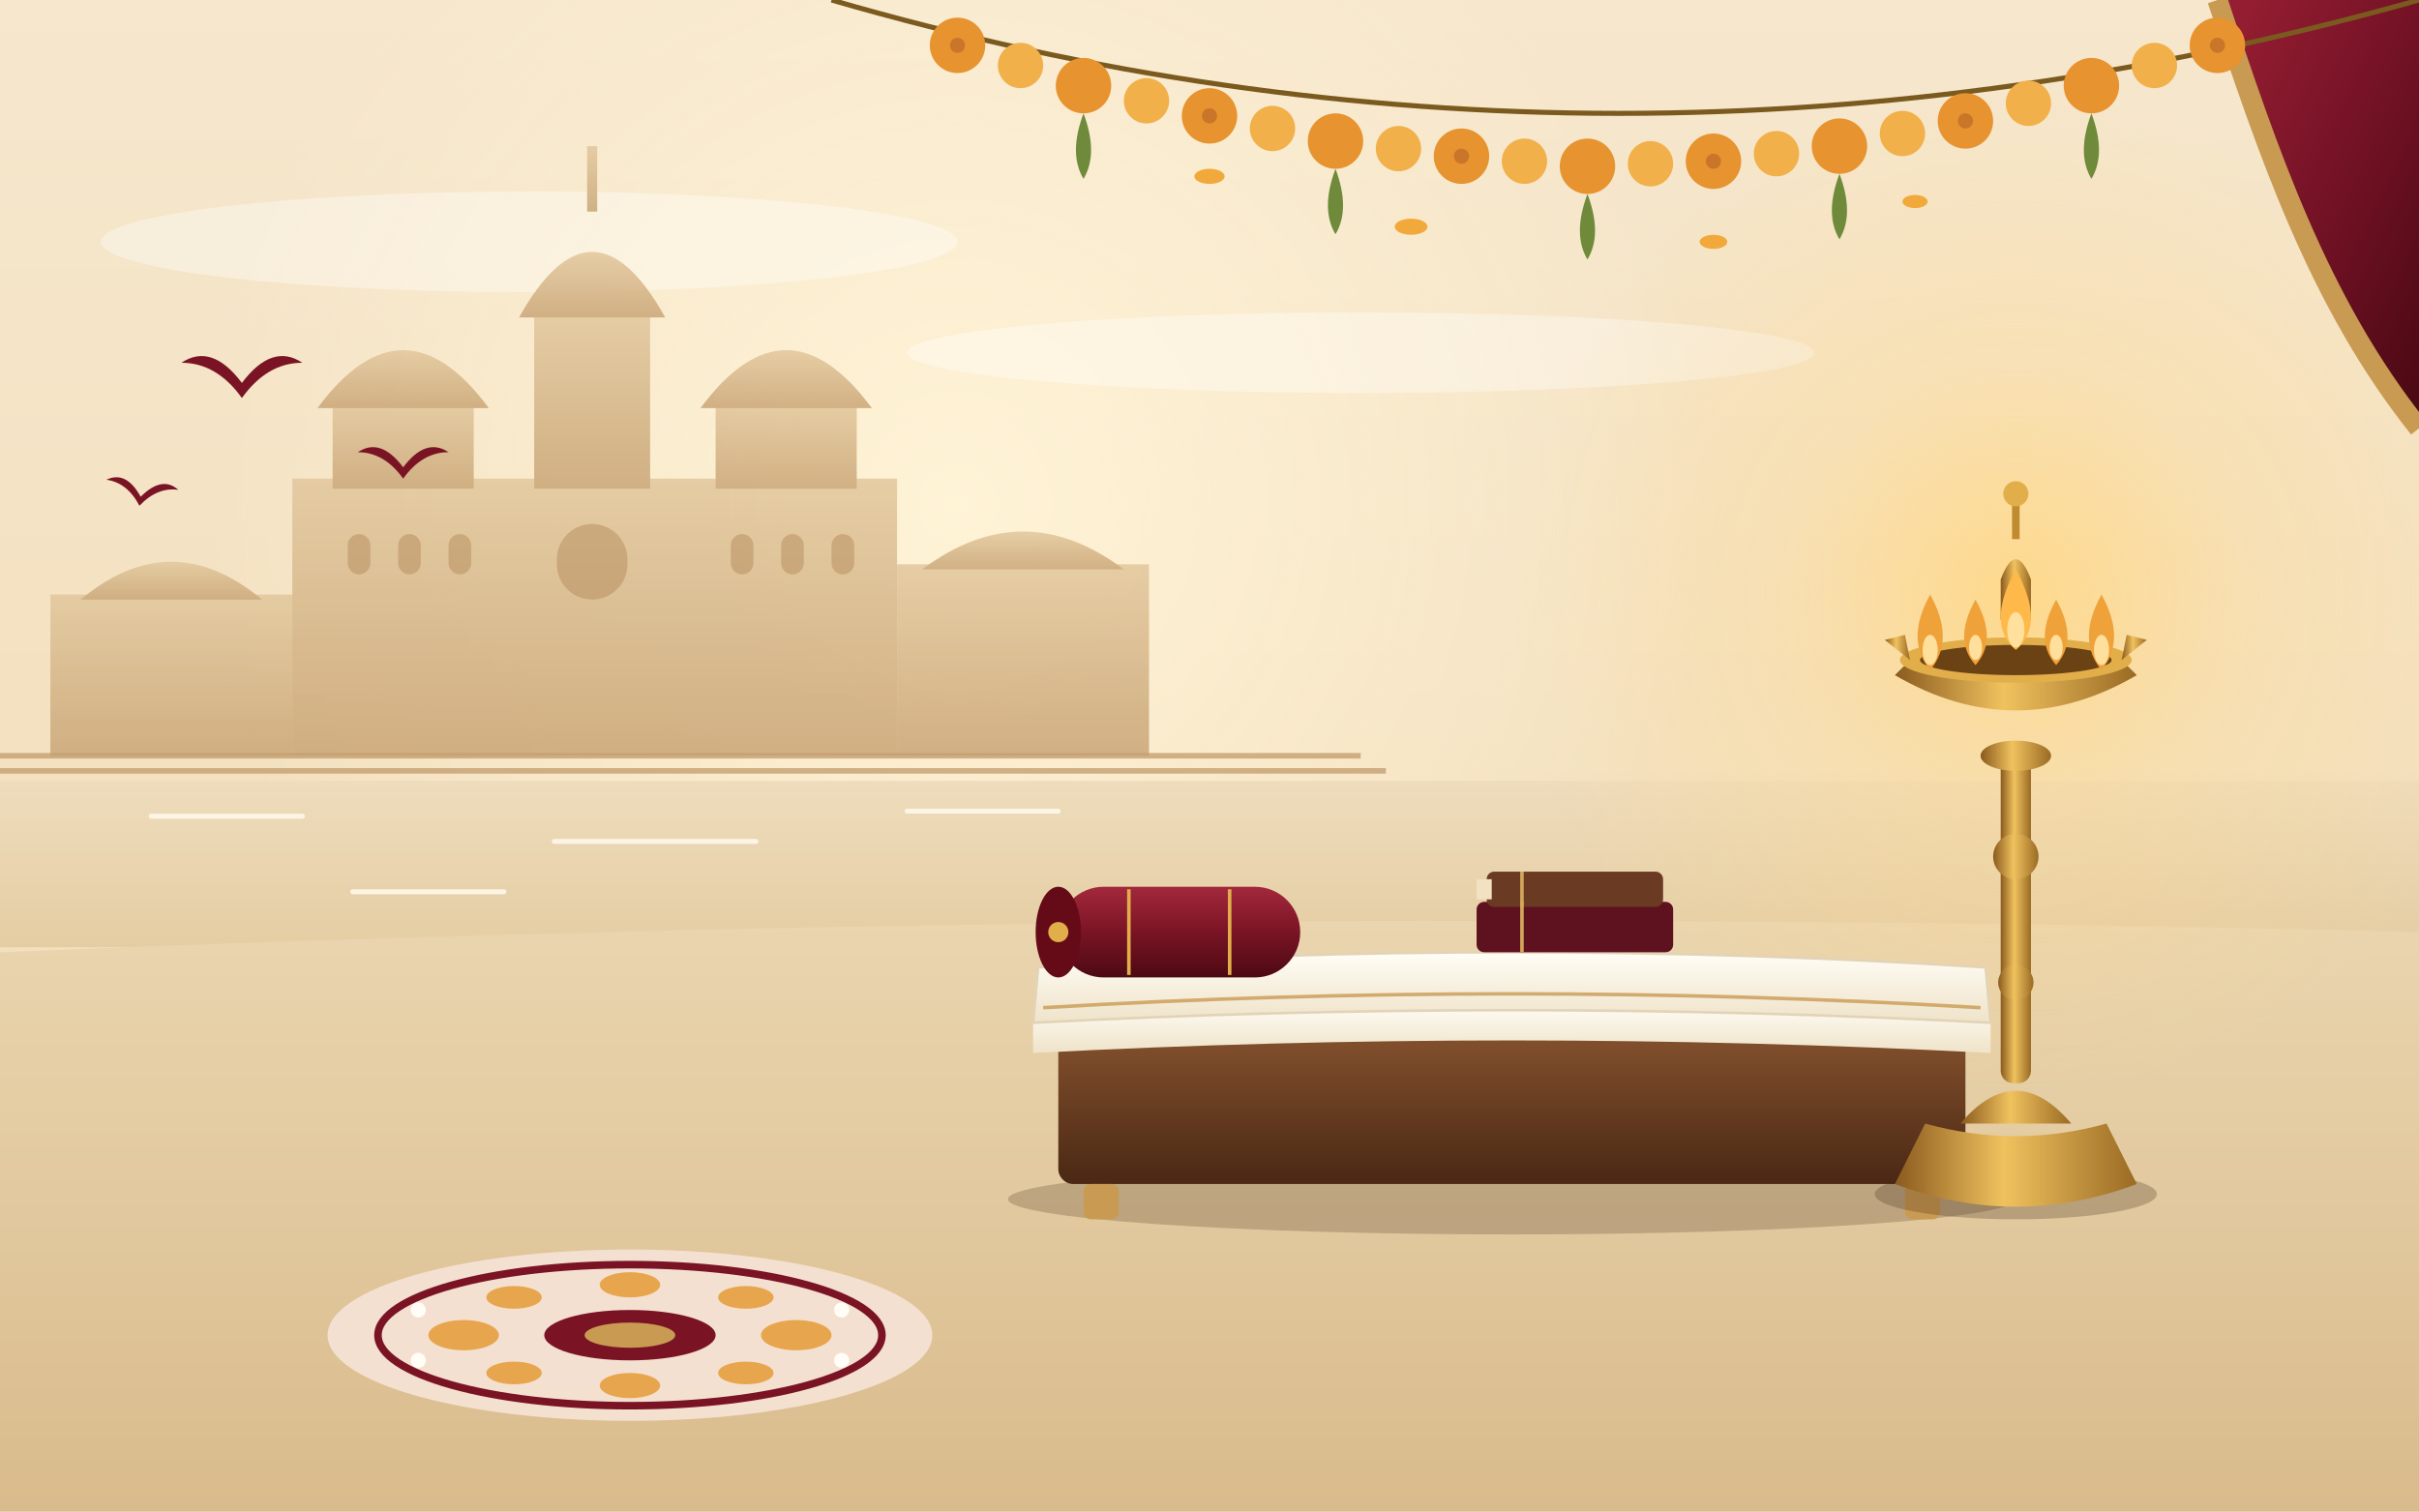
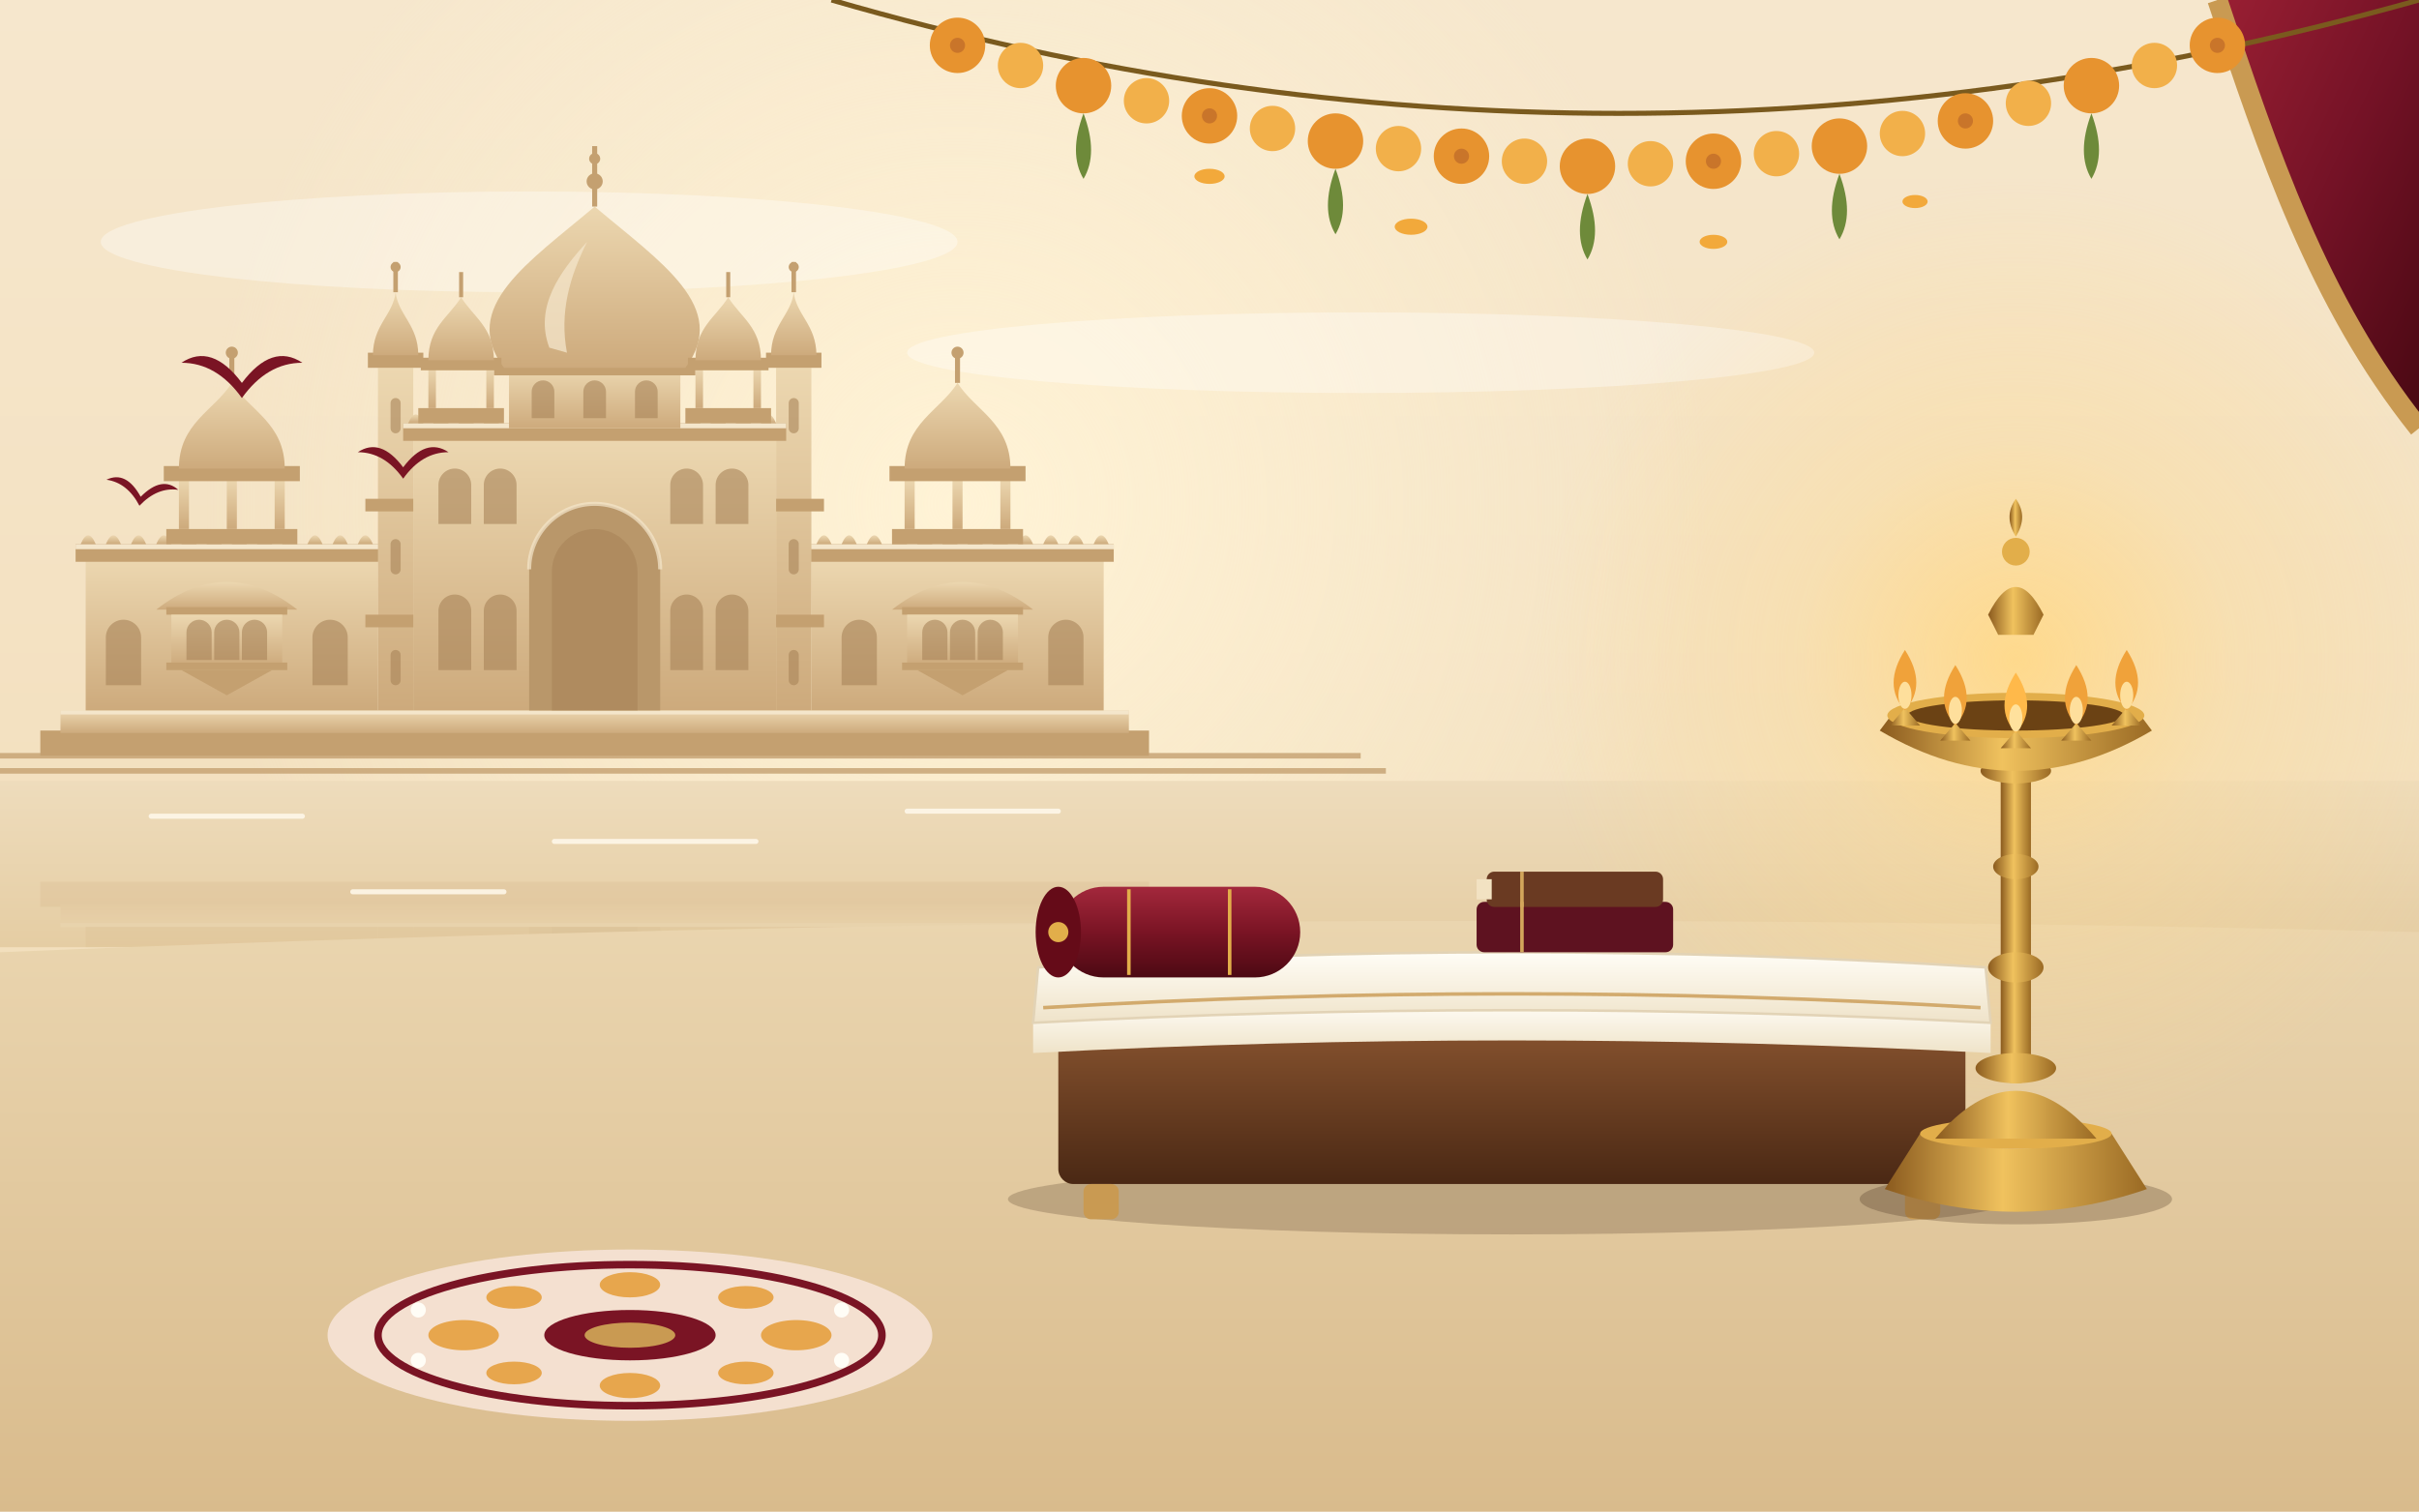
<svg xmlns="http://www.w3.org/2000/svg" viewBox="0 0 960 600">
  <defs>
+     <linearGradient id="evPalA" x1="0" y1="0" x2="0" y2="1">
+       <stop offset="0" stop-color="#ECD7B0" />
+       <stop offset="1" stop-color="#CDAA7C" />
+     </linearGradient>
    <linearGradient id="evSky" x1="0" y1="0" x2="0" y2="1">
      <stop offset="0" stop-color="#F6E7CD" />
      <stop offset=".55" stop-color="#F3E0BF" />
      <stop offset="1" stop-color="#EFD8B2" />
    </linearGradient>
    <radialGradient id="evGlowSky" cx=".5" cy=".5" r=".5">
      <stop offset="0" stop-color="#FFF3D6" />
      <stop offset="1" stop-color="#FFF3D6" stop-opacity="0" />
    </radialGradient>
    <radialGradient id="evLamp" cx=".5" cy=".5" r=".5">
      <stop offset="0" stop-color="#FFD98A" stop-opacity=".95" />
      <stop offset=".45" stop-color="#FFD98A" stop-opacity=".3" />
      <stop offset="1" stop-color="#FFD98A" stop-opacity="0" />
    </radialGradient>
    <linearGradient id="evPal" x1="0" y1="0" x2="0" y2="1">
      <stop offset="0" stop-color="#E2C79C" />
      <stop offset="1" stop-color="#C9A576" />
    </linearGradient>
    <linearGradient id="evRiver" x1="0" y1="0" x2="0" y2="1">
      <stop offset="0" stop-color="#EEDCBC" />
      <stop offset="1" stop-color="#E5CDA3" />
    </linearGradient>
    <linearGradient id="evFloor" x1="0" y1="0" x2="0" y2="1">
      <stop offset="0" stop-color="#EAD5AF" />
      <stop offset="1" stop-color="#D9BB8C" />
    </linearGradient>
    <linearGradient id="evWood" x1="0" y1="0" x2="0" y2="1">
      <stop offset="0" stop-color="#8A5530" />
      <stop offset="1" stop-color="#4A2814" />
    </linearGradient>
    <linearGradient id="evCloth" x1="0" y1="0" x2="0" y2="1">
      <stop offset="0" stop-color="#FFFDF6" />
      <stop offset="1" stop-color="#EFE3C9" />
    </linearGradient>
    <linearGradient id="evBolster" x1="0" y1="0" x2="0" y2="1">
      <stop offset="0" stop-color="#A3283C" />
      <stop offset=".5" stop-color="#7A1424" />
      <stop offset="1" stop-color="#4C0913" />
    </linearGradient>
    <linearGradient id="evBrass" x1="0" y1="0" x2="1" y2="0">
      <stop offset="0" stop-color="#8A5A1E" />
      <stop offset=".45" stop-color="#F0C25E" />
      <stop offset="1" stop-color="#9A6A24" />
    </linearGradient>
    <linearGradient id="evVelvet" x1="0" y1="0" x2="1" y2="1">
      <stop offset="0" stop-color="#9A1F33" />
      <stop offset=".5" stop-color="#741226" />
      <stop offset="1" stop-color="#480812" />
    </linearGradient>
  </defs>
  <rect width="960" height="600" fill="url(#evSky)" />
  <circle class="uj-sunglow" cx="380" cy="200" r="300" fill="url(#evGlowSky)" />
  <g fill="#FFFFFF" opacity=".35">
    <ellipse cx="210" cy="96" rx="170" ry="20" />
    <ellipse cx="540" cy="140" rx="180" ry="16" />
  </g>
-   <g fill="url(#evPal)" opacity=".85">
-     <rect x="20" y="236" width="96" height="64" />
-     <path d="M32 238 Q68 208 104 238Z" />
-     <rect x="116" y="190" width="240" height="110" />
-     <rect x="132" y="160" width="56" height="34" />
-     <path d="M126 162 Q160 116 194 162Z" />
-     <rect x="284" y="160" width="56" height="34" />
-     <path d="M278 162 Q312 116 346 162Z" />
-     <rect x="212" y="124" width="46" height="70" />
-     <path d="M206 126 Q235 74 264 126Z" />
-     <rect x="233" y="58" width="4" height="26" />
-     <rect x="356" y="224" width="100" height="76" />
-     <path d="M366 226 Q406 196 446 226Z" />
-   </g>
-   <g fill="#B48C5C" opacity=".5">
-     <rect x="138" y="212" width="9" height="16" rx="4.5" />
-     <rect x="158" y="212" width="9" height="16" rx="4.5" />
-     <rect x="178" y="212" width="9" height="16" rx="4.5" />
-     <rect x="221" y="208" width="28" height="30" rx="14" />
-     <rect x="290" y="212" width="9" height="16" rx="4.5" />
-     <rect x="310" y="212" width="9" height="16" rx="4.5" />
-     <rect x="330" y="212" width="9" height="16" rx="4.5" />
+   <g transform="translate(16 50) scale(1)">
+     <g class="uj-palace">
+       <rect x="0" y="240" width="440" height="10" fill="#C4A070" />
+       <rect x="8" y="232" width="424" height="9" fill="url(#evPalA)" />
+       <rect x="8" y="232" width="424" height="1.6" fill="#F4E6CB" />
+       <g>
+         <rect x="18" y="172" width="116" height="60" fill="url(#evPalA)" />
+         <rect x="14" y="166" width="124" height="7" fill="#C4A070" />
+         <rect x="14" y="166" width="124" height="2" fill="#F4E6CB" />
+         <path d="M16 166 q3 -7 6 0Z" fill="url(#evPalA)" />
+         <path d="M26 166 q3 -7 6 0Z" fill="url(#evPalA)" />
+         <path d="M36 166 q3 -7 6 0Z" fill="url(#evPalA)" />
+         <path d="M46 166 q3 -7 6 0Z" fill="url(#evPalA)" />
+         <path d="M56 166 q3 -7 6 0Z" fill="url(#evPalA)" />
+         <path d="M66 166 q3 -7 6 0Z" fill="url(#evPalA)" />
+         <path d="M76 166 q3 -7 6 0Z" fill="url(#evPalA)" />
+         <path d="M86 166 q3 -7 6 0Z" fill="url(#evPalA)" />
+         <path d="M96 166 q3 -7 6 0Z" fill="url(#evPalA)" />
+         <path d="M106 166 q3 -7 6 0Z" fill="url(#evPalA)" />
+         <path d="M116 166 q3 -7 6 0Z" fill="url(#evPalA)" />
+         <path d="M126 166 q3 -7 6 0Z" fill="url(#evPalA)" />
+         <path d="M46 192 Q74 170 102 192Z" fill="url(#evPalA)" />
+         <rect x="50" y="191" width="48" height="3" fill="#C4A070" />
+         <rect x="52" y="194" width="44" height="20" fill="url(#evPalA)" />
+         <path d="M58 212 V201.0 A5.0 5.0 0 0 1 68 201.0 V212Z" fill="#A88458" opacity=".6" />
+         <path d="M69 212 V201.0 A5.0 5.0 0 0 1 79 201.0 V212Z" fill="#A88458" opacity=".6" />
+         <path d="M80 212 V201.0 A5.0 5.0 0 0 1 90 201.0 V212Z" fill="#A88458" opacity=".6" />
+         <rect x="50" y="213" width="48" height="3" fill="#C4A070" />
+         <path d="M56 216 L74 226 L92 216Z" fill="#C4A070" />
+         <path d="M26 222 V203.0 A7.0 7.0 0 0 1 40 203.0 V222Z" fill="#A88458" opacity=".6" />
+         <path d="M108 222 V203.0 A7.0 7.0 0 0 1 122 203.0 V222Z" fill="#A88458" opacity=".6" />
+         <rect x="50" y="160" width="52" height="6" fill="#C4A070" />
+         <rect x="55" y="140" width="4" height="20" fill="url(#evPalA)" />
+         <rect x="74" y="140" width="4" height="20" fill="url(#evPalA)" />
+         <rect x="93" y="140" width="4" height="20" fill="url(#evPalA)" />
+         <rect x="49" y="135" width="54" height="6" fill="#C4A070" />
+         <path d="M55 136 C55 118 69 113 76 102 C83 113 97 118 97 136Z" fill="url(#evPalA)" />
+         <path d="M76 102 V88" stroke="#C4A070" stroke-width="2" />
+         <circle cx="76" cy="90" r="2.4" fill="#C4A070" />
+         <rect x="134" y="96" width="14" height="136" fill="url(#evPalA)" />
+         <rect x="129" y="148" width="24" height="5" fill="#C4A070" />
+         <rect x="129" y="194" width="24" height="5" fill="#C4A070" />
+         <rect x="130" y="90" width="22" height="6" fill="#C4A070" />
+         <path d="M132 91 C132 79 140 75 141 66 C142 75 150 79 150 91Z" fill="url(#evPalA)" />
+         <path d="M141 66 V54" stroke="#C4A070" stroke-width="1.8" />
+         <circle cx="141" cy="56" r="2" fill="#C4A070" />
+         <rect x="139" y="108" width="4" height="14" rx="2" fill="#A88458" opacity=".6" />
+         <rect x="139" y="164" width="4" height="14" rx="2" fill="#A88458" opacity=".6" />
+         <rect x="139" y="208" width="4" height="14" rx="2" fill="#A88458" opacity=".6" />
+       </g>
+       <g transform="translate(440 0) scale(-1 1)">
+         <rect x="18" y="172" width="116" height="60" fill="url(#evPalA)" />
+         <rect x="14" y="166" width="124" height="7" fill="#C4A070" />
+         <rect x="14" y="166" width="124" height="2" fill="#F4E6CB" />
+         <path d="M16 166 q3 -7 6 0Z" fill="url(#evPalA)" />
+         <path d="M26 166 q3 -7 6 0Z" fill="url(#evPalA)" />
+         <path d="M36 166 q3 -7 6 0Z" fill="url(#evPalA)" />
+         <path d="M46 166 q3 -7 6 0Z" fill="url(#evPalA)" />
+         <path d="M56 166 q3 -7 6 0Z" fill="url(#evPalA)" />
+         <path d="M66 166 q3 -7 6 0Z" fill="url(#evPalA)" />
+         <path d="M76 166 q3 -7 6 0Z" fill="url(#evPalA)" />
+         <path d="M86 166 q3 -7 6 0Z" fill="url(#evPalA)" />
+         <path d="M96 166 q3 -7 6 0Z" fill="url(#evPalA)" />
+         <path d="M106 166 q3 -7 6 0Z" fill="url(#evPalA)" />
+         <path d="M116 166 q3 -7 6 0Z" fill="url(#evPalA)" />
+         <path d="M126 166 q3 -7 6 0Z" fill="url(#evPalA)" />
+         <path d="M46 192 Q74 170 102 192Z" fill="url(#evPalA)" />
+         <rect x="50" y="191" width="48" height="3" fill="#C4A070" />
+         <rect x="52" y="194" width="44" height="20" fill="url(#evPalA)" />
+         <path d="M58 212 V201.0 A5.0 5.0 0 0 1 68 201.0 V212Z" fill="#A88458" opacity=".6" />
+         <path d="M69 212 V201.0 A5.0 5.0 0 0 1 79 201.0 V212Z" fill="#A88458" opacity=".6" />
+         <path d="M80 212 V201.0 A5.0 5.0 0 0 1 90 201.0 V212Z" fill="#A88458" opacity=".6" />
+         <rect x="50" y="213" width="48" height="3" fill="#C4A070" />
+         <path d="M56 216 L74 226 L92 216Z" fill="#C4A070" />
+         <path d="M26 222 V203.0 A7.0 7.0 0 0 1 40 203.0 V222Z" fill="#A88458" opacity=".6" />
+         <path d="M108 222 V203.0 A7.0 7.0 0 0 1 122 203.0 V222Z" fill="#A88458" opacity=".6" />
+         <rect x="50" y="160" width="52" height="6" fill="#C4A070" />
+         <rect x="55" y="140" width="4" height="20" fill="url(#evPalA)" />
+         <rect x="74" y="140" width="4" height="20" fill="url(#evPalA)" />
+         <rect x="93" y="140" width="4" height="20" fill="url(#evPalA)" />
+         <rect x="49" y="135" width="54" height="6" fill="#C4A070" />
+         <path d="M55 136 C55 118 69 113 76 102 C83 113 97 118 97 136Z" fill="url(#evPalA)" />
+         <path d="M76 102 V88" stroke="#C4A070" stroke-width="2" />
+         <circle cx="76" cy="90" r="2.4" fill="#C4A070" />
+         <rect x="134" y="96" width="14" height="136" fill="url(#evPalA)" />
+         <rect x="129" y="148" width="24" height="5" fill="#C4A070" />
+         <rect x="129" y="194" width="24" height="5" fill="#C4A070" />
+         <rect x="130" y="90" width="22" height="6" fill="#C4A070" />
+         <path d="M132 91 C132 79 140 75 141 66 C142 75 150 79 150 91Z" fill="url(#evPalA)" />
+         <path d="M141 66 V54" stroke="#C4A070" stroke-width="1.8" />
+         <circle cx="141" cy="56" r="2" fill="#C4A070" />
+         <rect x="139" y="108" width="4" height="14" rx="2" fill="#A88458" opacity=".6" />
+         <rect x="139" y="164" width="4" height="14" rx="2" fill="#A88458" opacity=".6" />
+         <rect x="139" y="208" width="4" height="14" rx="2" fill="#A88458" opacity=".6" />
+       </g>
+       <rect x="148" y="124" width="144" height="108" fill="url(#evPalA)" />
+       <rect x="144" y="118" width="152" height="7" fill="#C4A070" />
+       <rect x="144" y="118" width="152" height="2" fill="#F4E6CB" />
+       <path d="M146 118 q3 -7 6 0Z" fill="url(#evPalA)" />
+       <path d="M156 118 q3 -7 6 0Z" fill="url(#evPalA)" />
+       <path d="M166 118 q3 -7 6 0Z" fill="url(#evPalA)" />
+       <path d="M176 118 q3 -7 6 0Z" fill="url(#evPalA)" />
+       <path d="M186 118 q3 -7 6 0Z" fill="url(#evPalA)" />
+       <path d="M196 118 q3 -7 6 0Z" fill="url(#evPalA)" />
+       <path d="M206 118 q3 -7 6 0Z" fill="url(#evPalA)" />
+       <path d="M216 118 q3 -7 6 0Z" fill="url(#evPalA)" />
+       <path d="M226 118 q3 -7 6 0Z" fill="url(#evPalA)" />
+       <path d="M236 118 q3 -7 6 0Z" fill="url(#evPalA)" />
+       <path d="M246 118 q3 -7 6 0Z" fill="url(#evPalA)" />
+       <path d="M256 118 q3 -7 6 0Z" fill="url(#evPalA)" />
+       <path d="M266 118 q3 -7 6 0Z" fill="url(#evPalA)" />
+       <path d="M276 118 q3 -7 6 0Z" fill="url(#evPalA)" />
+       <path d="M286 118 q3 -7 6 0Z" fill="url(#evPalA)" />
+       <path d="M194 232 V176.0 A26.0 26.0 0 0 1 246 176.0 V232Z" fill="#B9976A" />
+       <path d="M203 232 V177.0 A17.0 17.0 0 0 1 237 177.0 V232Z" fill="#A88458" opacity=".6" />
+       <path d="M194 176 A26 26 0 0 1 246 176" fill="none" stroke="#F4E6CB" stroke-width="1.6" opacity=".7" />
+       <path d="M158 158 V142.5 A6.5 6.5 0 0 1 171 142.5 V158Z" fill="#A88458" opacity=".6" />
+       <path d="M158 216 V192.5 A6.5 6.5 0 0 1 171 192.5 V216Z" fill="#A88458" opacity=".6" />
+       <path d="M176 158 V142.5 A6.5 6.5 0 0 1 189 142.5 V158Z" fill="#A88458" opacity=".6" />
+       <path d="M176 216 V192.5 A6.5 6.5 0 0 1 189 192.5 V216Z" fill="#A88458" opacity=".6" />
+       <path d="M250 158 V142.5 A6.5 6.5 0 0 1 263 142.5 V158Z" fill="#A88458" opacity=".6" />
+       <path d="M250 216 V192.5 A6.5 6.5 0 0 1 263 192.5 V216Z" fill="#A88458" opacity=".6" />
+       <path d="M268 158 V142.5 A6.5 6.5 0 0 1 281 142.5 V158Z" fill="#A88458" opacity=".6" />
+       <path d="M268 216 V192.5 A6.5 6.5 0 0 1 281 192.5 V216Z" fill="#A88458" opacity=".6" />
+       <rect x="186" y="96" width="68" height="24" fill="url(#evPalA)" />
+       <path d="M195 116 V105.5 A4.5 4.5 0 0 1 204 105.5 V116Z" fill="#A88458" opacity=".6" />
+       <path d="M215.5 116 V105.5 A4.5 4.5 0 0 1 224.5 105.5 V116Z" fill="#A88458" opacity=".6" />
+       <path d="M236 116 V105.5 A4.5 4.5 0 0 1 245 105.5 V116Z" fill="#A88458" opacity=".6" />
+       <rect x="180" y="94" width="80" height="5" fill="#C4A070" />
+       <path d="M184 96 C166 72 194 54 220 32 C246 54 274 72 256 96Z" fill="url(#evPalA)" />
+       <path d="M202 88 C196 72 206 58 217 46 C210 60 206 74 209 90Z" fill="#F4E6CB" opacity=".75" />
+       <path d="M220 32 V8" stroke="#C4A070" stroke-width="2" />
+       <circle cx="220" cy="22" r="3.2" fill="#C4A070" />
+       <circle cx="220" cy="13" r="2.2" fill="#C4A070" />
+       <rect x="150" y="112" width="34" height="6" fill="#C4A070" />
+       <rect x="154" y="96" width="3" height="16" fill="url(#evPalA)" />
+       <rect x="177" y="96" width="3" height="16" fill="url(#evPalA)" />
+       <rect x="151" y="92" width="32" height="5" fill="#C4A070" />
+       <path d="M154 93 C154 80 162 76 167 68 C172 76 180 80 180 93Z" fill="url(#evPalA)" />
+       <path d="M167 68 V58" stroke="#C4A070" stroke-width="1.6" />
+       <rect x="256" y="112" width="34" height="6" fill="#C4A070" />
+       <rect x="260" y="96" width="3" height="16" fill="url(#evPalA)" />
+       <rect x="283" y="96" width="3" height="16" fill="url(#evPalA)" />
+       <rect x="257" y="92" width="32" height="5" fill="#C4A070" />
+       <path d="M260 93 C260 80 268 76 273 68 C278 76 286 80 286 93Z" fill="url(#evPalA)" />
+       <path d="M273 68 V58" stroke="#C4A070" stroke-width="1.6" />
+     </g>
  </g>
  <g stroke="#C4A070" stroke-width="2.2" opacity=".8">
    <line x1="0" y1="300" x2="540" y2="300" />
    <line x1="0" y1="306" x2="550" y2="306" />
  </g>
  <rect x="0" y="310" width="960" height="66" fill="url(#evRiver)" />
+   <clipPath id="evRivClip">
+     <rect x="0" y="310" width="960" height="66" />
+   </clipPath>
+   <g clip-path="url(#evRivClip)" opacity=".16">
+     <g transform="translate(16 600) scale(1 -1)">
+       <g class="uj-palace">
+         <rect x="0" y="240" width="440" height="10" fill="#C4A070" />
+         <rect x="8" y="232" width="424" height="9" fill="url(#evPalA)" />
+         <rect x="8" y="232" width="424" height="1.6" fill="#F4E6CB" />
+         <g>
+           <rect x="18" y="172" width="116" height="60" fill="url(#evPalA)" />
+           <rect x="14" y="166" width="124" height="7" fill="#C4A070" />
+           <rect x="14" y="166" width="124" height="2" fill="#F4E6CB" />
+           <path d="M16 166 q3 -7 6 0Z" fill="url(#evPalA)" />
+           <path d="M26 166 q3 -7 6 0Z" fill="url(#evPalA)" />
+           <path d="M36 166 q3 -7 6 0Z" fill="url(#evPalA)" />
+           <path d="M46 166 q3 -7 6 0Z" fill="url(#evPalA)" />
+           <path d="M56 166 q3 -7 6 0Z" fill="url(#evPalA)" />
+           <path d="M66 166 q3 -7 6 0Z" fill="url(#evPalA)" />
+           <path d="M76 166 q3 -7 6 0Z" fill="url(#evPalA)" />
+           <path d="M86 166 q3 -7 6 0Z" fill="url(#evPalA)" />
+           <path d="M96 166 q3 -7 6 0Z" fill="url(#evPalA)" />
+           <path d="M106 166 q3 -7 6 0Z" fill="url(#evPalA)" />
+           <path d="M116 166 q3 -7 6 0Z" fill="url(#evPalA)" />
+           <path d="M126 166 q3 -7 6 0Z" fill="url(#evPalA)" />
+           <path d="M46 192 Q74 170 102 192Z" fill="url(#evPalA)" />
+           <rect x="50" y="191" width="48" height="3" fill="#C4A070" />
+           <rect x="52" y="194" width="44" height="20" fill="url(#evPalA)" />
+           <path d="M58 212 V201.0 A5.0 5.0 0 0 1 68 201.0 V212Z" fill="#A88458" opacity=".6" />
+           <path d="M69 212 V201.0 A5.0 5.0 0 0 1 79 201.0 V212Z" fill="#A88458" opacity=".6" />
+           <path d="M80 212 V201.0 A5.0 5.0 0 0 1 90 201.0 V212Z" fill="#A88458" opacity=".6" />
+           <rect x="50" y="213" width="48" height="3" fill="#C4A070" />
+           <path d="M56 216 L74 226 L92 216Z" fill="#C4A070" />
+           <path d="M26 222 V203.0 A7.0 7.0 0 0 1 40 203.0 V222Z" fill="#A88458" opacity=".6" />
+           <path d="M108 222 V203.0 A7.0 7.0 0 0 1 122 203.0 V222Z" fill="#A88458" opacity=".6" />
+           <rect x="50" y="160" width="52" height="6" fill="#C4A070" />
+           <rect x="55" y="140" width="4" height="20" fill="url(#evPalA)" />
+           <rect x="74" y="140" width="4" height="20" fill="url(#evPalA)" />
+           <rect x="93" y="140" width="4" height="20" fill="url(#evPalA)" />
+           <rect x="49" y="135" width="54" height="6" fill="#C4A070" />
+           <path d="M55 136 C55 118 69 113 76 102 C83 113 97 118 97 136Z" fill="url(#evPalA)" />
+           <path d="M76 102 V88" stroke="#C4A070" stroke-width="2" />
+           <circle cx="76" cy="90" r="2.4" fill="#C4A070" />
+           <rect x="134" y="96" width="14" height="136" fill="url(#evPalA)" />
+           <rect x="129" y="148" width="24" height="5" fill="#C4A070" />
+           <rect x="129" y="194" width="24" height="5" fill="#C4A070" />
+           <rect x="130" y="90" width="22" height="6" fill="#C4A070" />
+           <path d="M132 91 C132 79 140 75 141 66 C142 75 150 79 150 91Z" fill="url(#evPalA)" />
+           <path d="M141 66 V54" stroke="#C4A070" stroke-width="1.8" />
+           <circle cx="141" cy="56" r="2" fill="#C4A070" />
+           <rect x="139" y="108" width="4" height="14" rx="2" fill="#A88458" opacity=".6" />
+           <rect x="139" y="164" width="4" height="14" rx="2" fill="#A88458" opacity=".6" />
+           <rect x="139" y="208" width="4" height="14" rx="2" fill="#A88458" opacity=".6" />
+         </g>
+         <g transform="translate(440 0) scale(-1 1)">
+           <rect x="18" y="172" width="116" height="60" fill="url(#evPalA)" />
+           <rect x="14" y="166" width="124" height="7" fill="#C4A070" />
+           <rect x="14" y="166" width="124" height="2" fill="#F4E6CB" />
+           <path d="M16 166 q3 -7 6 0Z" fill="url(#evPalA)" />
+           <path d="M26 166 q3 -7 6 0Z" fill="url(#evPalA)" />
+           <path d="M36 166 q3 -7 6 0Z" fill="url(#evPalA)" />
+           <path d="M46 166 q3 -7 6 0Z" fill="url(#evPalA)" />
+           <path d="M56 166 q3 -7 6 0Z" fill="url(#evPalA)" />
+           <path d="M66 166 q3 -7 6 0Z" fill="url(#evPalA)" />
+           <path d="M76 166 q3 -7 6 0Z" fill="url(#evPalA)" />
+           <path d="M86 166 q3 -7 6 0Z" fill="url(#evPalA)" />
+           <path d="M96 166 q3 -7 6 0Z" fill="url(#evPalA)" />
+           <path d="M106 166 q3 -7 6 0Z" fill="url(#evPalA)" />
+           <path d="M116 166 q3 -7 6 0Z" fill="url(#evPalA)" />
+           <path d="M126 166 q3 -7 6 0Z" fill="url(#evPalA)" />
+           <path d="M46 192 Q74 170 102 192Z" fill="url(#evPalA)" />
+           <rect x="50" y="191" width="48" height="3" fill="#C4A070" />
+           <rect x="52" y="194" width="44" height="20" fill="url(#evPalA)" />
+           <path d="M58 212 V201.0 A5.0 5.0 0 0 1 68 201.0 V212Z" fill="#A88458" opacity=".6" />
+           <path d="M69 212 V201.0 A5.0 5.0 0 0 1 79 201.0 V212Z" fill="#A88458" opacity=".6" />
+           <path d="M80 212 V201.0 A5.0 5.0 0 0 1 90 201.0 V212Z" fill="#A88458" opacity=".6" />
+           <rect x="50" y="213" width="48" height="3" fill="#C4A070" />
+           <path d="M56 216 L74 226 L92 216Z" fill="#C4A070" />
+           <path d="M26 222 V203.0 A7.0 7.0 0 0 1 40 203.0 V222Z" fill="#A88458" opacity=".6" />
+           <path d="M108 222 V203.0 A7.0 7.0 0 0 1 122 203.0 V222Z" fill="#A88458" opacity=".6" />
+           <rect x="50" y="160" width="52" height="6" fill="#C4A070" />
+           <rect x="55" y="140" width="4" height="20" fill="url(#evPalA)" />
+           <rect x="74" y="140" width="4" height="20" fill="url(#evPalA)" />
+           <rect x="93" y="140" width="4" height="20" fill="url(#evPalA)" />
+           <rect x="49" y="135" width="54" height="6" fill="#C4A070" />
+           <path d="M55 136 C55 118 69 113 76 102 C83 113 97 118 97 136Z" fill="url(#evPalA)" />
+           <path d="M76 102 V88" stroke="#C4A070" stroke-width="2" />
+           <circle cx="76" cy="90" r="2.4" fill="#C4A070" />
+           <rect x="134" y="96" width="14" height="136" fill="url(#evPalA)" />
+           <rect x="129" y="148" width="24" height="5" fill="#C4A070" />
+           <rect x="129" y="194" width="24" height="5" fill="#C4A070" />
+           <rect x="130" y="90" width="22" height="6" fill="#C4A070" />
+           <path d="M132 91 C132 79 140 75 141 66 C142 75 150 79 150 91Z" fill="url(#evPalA)" />
+           <path d="M141 66 V54" stroke="#C4A070" stroke-width="1.8" />
+           <circle cx="141" cy="56" r="2" fill="#C4A070" />
+           <rect x="139" y="108" width="4" height="14" rx="2" fill="#A88458" opacity=".6" />
+           <rect x="139" y="164" width="4" height="14" rx="2" fill="#A88458" opacity=".6" />
+           <rect x="139" y="208" width="4" height="14" rx="2" fill="#A88458" opacity=".6" />
+         </g>
+         <rect x="148" y="124" width="144" height="108" fill="url(#evPalA)" />
+         <rect x="144" y="118" width="152" height="7" fill="#C4A070" />
+         <rect x="144" y="118" width="152" height="2" fill="#F4E6CB" />
+         <path d="M146 118 q3 -7 6 0Z" fill="url(#evPalA)" />
+         <path d="M156 118 q3 -7 6 0Z" fill="url(#evPalA)" />
+         <path d="M166 118 q3 -7 6 0Z" fill="url(#evPalA)" />
+         <path d="M176 118 q3 -7 6 0Z" fill="url(#evPalA)" />
+         <path d="M186 118 q3 -7 6 0Z" fill="url(#evPalA)" />
+         <path d="M196 118 q3 -7 6 0Z" fill="url(#evPalA)" />
+         <path d="M206 118 q3 -7 6 0Z" fill="url(#evPalA)" />
+         <path d="M216 118 q3 -7 6 0Z" fill="url(#evPalA)" />
+         <path d="M226 118 q3 -7 6 0Z" fill="url(#evPalA)" />
+         <path d="M236 118 q3 -7 6 0Z" fill="url(#evPalA)" />
+         <path d="M246 118 q3 -7 6 0Z" fill="url(#evPalA)" />
+         <path d="M256 118 q3 -7 6 0Z" fill="url(#evPalA)" />
+         <path d="M266 118 q3 -7 6 0Z" fill="url(#evPalA)" />
+         <path d="M276 118 q3 -7 6 0Z" fill="url(#evPalA)" />
+         <path d="M286 118 q3 -7 6 0Z" fill="url(#evPalA)" />
+         <path d="M194 232 V176.0 A26.0 26.0 0 0 1 246 176.0 V232Z" fill="#B9976A" />
+         <path d="M203 232 V177.0 A17.0 17.0 0 0 1 237 177.0 V232Z" fill="#A88458" opacity=".6" />
+         <path d="M194 176 A26 26 0 0 1 246 176" fill="none" stroke="#F4E6CB" stroke-width="1.6" opacity=".7" />
+         <path d="M158 158 V142.5 A6.5 6.5 0 0 1 171 142.5 V158Z" fill="#A88458" opacity=".6" />
+         <path d="M158 216 V192.5 A6.5 6.5 0 0 1 171 192.5 V216Z" fill="#A88458" opacity=".6" />
+         <path d="M176 158 V142.5 A6.5 6.5 0 0 1 189 142.5 V158Z" fill="#A88458" opacity=".6" />
+         <path d="M176 216 V192.5 A6.5 6.5 0 0 1 189 192.5 V216Z" fill="#A88458" opacity=".6" />
+         <path d="M250 158 V142.5 A6.5 6.5 0 0 1 263 142.5 V158Z" fill="#A88458" opacity=".6" />
+         <path d="M250 216 V192.5 A6.5 6.5 0 0 1 263 192.5 V216Z" fill="#A88458" opacity=".6" />
+         <path d="M268 158 V142.5 A6.5 6.5 0 0 1 281 142.5 V158Z" fill="#A88458" opacity=".6" />
+         <path d="M268 216 V192.5 A6.5 6.5 0 0 1 281 192.5 V216Z" fill="#A88458" opacity=".6" />
+         <rect x="186" y="96" width="68" height="24" fill="url(#evPalA)" />
+         <path d="M195 116 V105.5 A4.5 4.5 0 0 1 204 105.5 V116Z" fill="#A88458" opacity=".6" />
+         <path d="M215.5 116 V105.5 A4.5 4.5 0 0 1 224.5 105.5 V116Z" fill="#A88458" opacity=".6" />
+         <path d="M236 116 V105.5 A4.5 4.5 0 0 1 245 105.5 V116Z" fill="#A88458" opacity=".6" />
+         <rect x="180" y="94" width="80" height="5" fill="#C4A070" />
+         <path d="M184 96 C166 72 194 54 220 32 C246 54 274 72 256 96Z" fill="url(#evPalA)" />
+         <path d="M202 88 C196 72 206 58 217 46 C210 60 206 74 209 90Z" fill="#F4E6CB" opacity=".75" />
+         <path d="M220 32 V8" stroke="#C4A070" stroke-width="2" />
+         <circle cx="220" cy="22" r="3.2" fill="#C4A070" />
+         <circle cx="220" cy="13" r="2.2" fill="#C4A070" />
+         <rect x="150" y="112" width="34" height="6" fill="#C4A070" />
+         <rect x="154" y="96" width="3" height="16" fill="url(#evPalA)" />
+         <rect x="177" y="96" width="3" height="16" fill="url(#evPalA)" />
+         <rect x="151" y="92" width="32" height="5" fill="#C4A070" />
+         <path d="M154 93 C154 80 162 76 167 68 C172 76 180 80 180 93Z" fill="url(#evPalA)" />
+         <path d="M167 68 V58" stroke="#C4A070" stroke-width="1.6" />
+         <rect x="256" y="112" width="34" height="6" fill="#C4A070" />
+         <rect x="260" y="96" width="3" height="16" fill="url(#evPalA)" />
+         <rect x="283" y="96" width="3" height="16" fill="url(#evPalA)" />
+         <rect x="257" y="92" width="32" height="5" fill="#C4A070" />
+         <path d="M260 93 C260 80 268 76 273 68 C278 76 286 80 286 93Z" fill="url(#evPalA)" />
+         <path d="M273 68 V58" stroke="#C4A070" stroke-width="1.6" />
+       </g>
+     </g>
+   </g>
  <g class="uj-shimmer" stroke="#FFF9EC" stroke-width="2" stroke-linecap="round" opacity=".85">
    <line x1="60" y1="324" x2="120" y2="324" />
    <line x1="220" y1="334" x2="300" y2="334" />
    <line x1="360" y1="322" x2="420" y2="322" />
    <line x1="140" y1="354" x2="200" y2="354" />
  </g>
  <g fill="#7A1424">
    <g class="uj-b1" transform="translate(96 150)">
      <g class="uj-bird-fly">
        <path class="uj-bird-wing" d="M-24 -6 Q-12 -14 0 2 Q12 -14 24 -6 Q10 -6 0 8 Q-10 -6 -24 -6Z" />
      </g>
    </g>
    <g class="uj-b2" transform="translate(160 184) scale(.75)">
      <g class="uj-bird-fly">
        <path class="uj-bird-wing" d="M-24 -6 Q-12 -14 0 2 Q12 -14 24 -6 Q10 -6 0 8 Q-10 -6 -24 -6Z" />
      </g>
    </g>
    <g class="uj-b3" transform="translate(56 196) scale(.6) rotate(8)">
      <g class="uj-bird-fly">
        <path class="uj-bird-wing" d="M-24 -6 Q-12 -14 0 2 Q12 -14 24 -6 Q10 -6 0 8 Q-10 -6 -24 -6Z" />
      </g>
    </g>
  </g>
  <path d="M0 378 Q480 358 960 370 V600 H0Z" fill="url(#evFloor)" />
-   <circle class="ev-glow" cx="800" cy="236" r="200" fill="url(#evLamp)" />
+   <circle class="ev-glow" cx="800" cy="262" r="190" fill="url(#evLamp)" />
  <g transform="translate(250 530)">
    <ellipse rx="120" ry="34" fill="#F6E3D6" opacity=".9" />
    <ellipse rx="100" ry="28" fill="none" stroke="#7A1424" stroke-width="3" />
    <g fill="#E7A64D">
      <ellipse cx="0" cy="-20" rx="12" ry="5" />
      <ellipse cx="0" cy="20" rx="12" ry="5" />
      <ellipse cx="-66" cy="0" rx="14" ry="6" />
      <ellipse cx="66" cy="0" rx="14" ry="6" />
      <ellipse cx="-46" cy="-15" rx="11" ry="4.5" />
      <ellipse cx="46" cy="-15" rx="11" ry="4.5" />
      <ellipse cx="-46" cy="15" rx="11" ry="4.5" />
      <ellipse cx="46" cy="15" rx="11" ry="4.5" />
    </g>
    <ellipse rx="34" ry="10" fill="#7A1424" />
    <ellipse rx="18" ry="5" fill="#C99A52" />
    <g fill="#FFFDF6">
      <circle cx="-84" cy="-10" r="3" />
      <circle cx="84" cy="-10" r="3" />
      <circle cx="-84" cy="10" r="3" />
      <circle cx="84" cy="10" r="3" />
    </g>
  </g>
  <ellipse cx="600" cy="476" rx="200" ry="14" fill="#3A2412" opacity=".22" />
  <rect x="420" y="404" width="360" height="66" rx="6" fill="url(#evWood)" />
  <g fill="#C99A52">
    <rect x="430" y="470" width="14" height="14" rx="3" />
    <rect x="756" y="470" width="14" height="14" rx="3" />
  </g>
  <path d="M410 404 Q600 392 790 404 L790 418 Q600 408 410 418Z" fill="url(#evCloth)" />
  <path d="M412 384 Q600 372 788 384 L790 406 Q600 396 410 406Z" fill="url(#evCloth)" stroke="#E2D3B6" stroke-width="1" />
  <g stroke="#C99A52" stroke-width="1.4" opacity=".8" fill="none">
    <path d="M414 400 Q600 389 786 400" />
  </g>
  <rect x="420" y="352" width="96" height="36" rx="18" fill="url(#evBolster)" />
  <ellipse cx="420" cy="370" rx="9" ry="18" fill="#650B18" />
  <circle cx="420" cy="370" r="4" fill="#E2AE4A" />
  <g stroke="#E2AE4A" stroke-width="1.4">
    <line x1="448" y1="353" x2="448" y2="387" />
    <line x1="488" y1="353" x2="488" y2="387" />
  </g>
  <rect x="586" y="358" width="78" height="20" rx="3" fill="#5E1220" />
  <rect x="590" y="346" width="70" height="14" rx="3" fill="#6A3A22" />
  <rect x="586" y="349" width="6" height="8" fill="#F2E2C2" />
  <g stroke="#D3A65B" stroke-width="1.4">
    <line x1="604" y1="358" x2="604" y2="378" />
    <line x1="604" y1="346" x2="604" y2="360" />
  </g>
  <g>
-     <ellipse cx="800" cy="474" rx="56" ry="10" fill="#3A2412" opacity=".25" />
-     <path d="M752 470 Q800 488 848 470 L836 446 Q800 456 764 446Z" fill="url(#evBrass)" />
-     <path d="M778 446 Q800 420 822 446Z" fill="url(#evBrass)" />
-     <rect x="794" y="300" width="12" height="130" rx="5" fill="url(#evBrass)" />
+     <ellipse cx="800" cy="476" rx="62" ry="10" fill="#3A2412" opacity=".25" />
+     <path d="M748 472 Q800 490 852 472 L838 450 Q800 462 762 450Z" fill="url(#evBrass)" />
+     <ellipse cx="800" cy="450" rx="38" ry="6" fill="#E2AE4A" />
+     <path d="M768 452 Q800 414 832 452Z" fill="url(#evBrass)" />
+     <rect x="794" y="296" width="12" height="134" rx="5" fill="url(#evBrass)" />
    <g fill="url(#evBrass)">
-       <circle cx="800" cy="340" r="9" />
-       <circle cx="800" cy="390" r="7" />
-       <ellipse cx="800" cy="300" rx="14" ry="6" />
-     </g>
-     <path d="M752 268 Q800 296 848 268 L838 258 Q800 274 762 258Z" fill="url(#evBrass)" />
-     <ellipse cx="800" cy="262" rx="46" ry="9" fill="#E2AE4A" />
-     <ellipse cx="800" cy="262" rx="38" ry="6" fill="#6B4214" />
-     <g fill="url(#evBrass)">
-       <path d="M758 262 L748 254 L756 252Z" />
-       <path d="M842 262 L852 254 L844 252Z" />
-     </g>
-     <path d="M794 230 Q800 214 806 230 L806 246 L794 246Z" fill="url(#evBrass)" />
-     <path d="M800 214 L800 198" stroke="#C08A30" stroke-width="3" />
-     <circle cx="800" cy="196" r="5" fill="#E2AE4A" />
-     <g>
-       <path class="ev-f" d="M766 236 Q776 254 766 266 Q756 254 766 236Z" fill="#F0A23A" />
-       <path class="ev-f ev-f2" d="M784 238 Q793 254 784 264 Q775 254 784 238Z" fill="#F0A23A" />
-       <path class="ev-f ev-f3" d="M816 238 Q825 254 816 264 Q807 254 816 238Z" fill="#F0A23A" />
-       <path class="ev-f ev-f4" d="M834 236 Q844 254 834 266 Q824 254 834 236Z" fill="#F0A23A" />
-       <path class="ev-f ev-f5" d="M800 226 Q812 248 800 258 Q788 248 800 226Z" fill="#FFB94A" />
-     </g>
-     <g fill="#FFE6A6" opacity=".9">
-       <ellipse cx="766" cy="258" rx="3" ry="6" />
-       <ellipse cx="784" cy="257" rx="2.6" ry="5" />
-       <ellipse cx="816" cy="257" rx="2.6" ry="5" />
-       <ellipse cx="834" cy="258" rx="3" ry="6" />
-       <ellipse cx="800" cy="250" rx="3.4" ry="7" />
-     </g>
+       <ellipse cx="800" cy="424" rx="16" ry="6" />
+       <ellipse cx="800" cy="384" rx="11" ry="6" />
+       <ellipse cx="800" cy="344" rx="9" ry="5" />
+       <ellipse cx="800" cy="306" rx="14" ry="5" />
+     </g>
+     <path d="M800 290 V232" stroke="url(#evBrass)" stroke-width="5" />
+     <path d="M789 244 Q800 222 811 244 L807 252 L793 252Z" fill="url(#evBrass)" />
+     <circle cx="800" cy="219" r="5.5" fill="#E2AE4A" />
+     <path d="M800 213 Q805 205 800 198 Q795 205 800 213Z" fill="url(#evBrass)" />
+     <path d="M746 290 Q800 322 854 290 L848 282 Q800 300 752 282Z" fill="url(#evBrass)" />
+     <ellipse cx="800" cy="284" rx="51" ry="9" fill="#E2AE4A" />
+     <ellipse cx="800" cy="284" rx="43" ry="6" fill="#6B4214" />
+     <path d="M750 288 L756 281 L762 288Z" fill="url(#evBrass)" />
+     <path d="M770 294 L776 287 L782 294Z" fill="url(#evBrass)" />
+     <path d="M794 297 L800 290 L806 297Z" fill="url(#evBrass)" />
+     <path d="M818 294 L824 287 L830 294Z" fill="url(#evBrass)" />
+     <path d="M838 288 L844 281 L850 288Z" fill="url(#evBrass)" />
+     <path class="ev-f" d="M756 258 Q765 272 756 282 Q747 272 756 258Z" fill="#F0A23A" />
+     <path class="ev-f ev-f2" d="M776 264 Q785 278 776 288 Q767 278 776 264Z" fill="#F0A23A" />
+     <path class="ev-f ev-f5" d="M800 267 Q809 281 800 291 Q791 281 800 267Z" fill="#FFB94A" />
+     <path class="ev-f ev-f3" d="M824 264 Q833 278 824 288 Q815 278 824 264Z" fill="#F0A23A" />
+     <path class="ev-f ev-f4" d="M844 258 Q853 272 844 282 Q835 272 844 258Z" fill="#F0A23A" />
+     <ellipse cx="756" cy="276" rx="2.6" ry="5.4" fill="#FFE6A6" opacity=".9" />
+     <ellipse cx="776" cy="282" rx="2.6" ry="5.4" fill="#FFE6A6" opacity=".9" />
+     <ellipse cx="800" cy="285" rx="2.6" ry="5.4" fill="#FFE6A6" opacity=".9" />
+     <ellipse cx="824" cy="282" rx="2.6" ry="5.4" fill="#FFE6A6" opacity=".9" />
+     <ellipse cx="844" cy="276" rx="2.6" ry="5.4" fill="#FFE6A6" opacity=".9" />
  </g>
  <path d="M744 0 C780 56 772 132 820 192 C850 228 910 244 960 250 V0Z" fill="url(#evVelvet)" opacity=".0" />
  <path d="M880 0 C900 60 920 120 960 170 V0Z" fill="url(#evVelvet)" />
  <path d="M880 0 C900 60 920 120 960 170" fill="none" stroke="#C99A52" stroke-width="8" />
  <g class="ev-toran">
    <path d="M330 0 Q640 90 960 0" fill="none" stroke="#7A5A1E" stroke-width="2" />
    <g fill="#E7932F">
      <circle cx="380" cy="18" r="11" />
      <circle cx="430" cy="34" r="11" />
      <circle cx="480" cy="46" r="11" />
      <circle cx="530" cy="56" r="11" />
      <circle cx="580" cy="62" r="11" />
      <circle cx="630" cy="66" r="11" />
      <circle cx="680" cy="64" r="11" />
      <circle cx="730" cy="58" r="11" />
      <circle cx="780" cy="48" r="11" />
      <circle cx="830" cy="34" r="11" />
      <circle cx="880" cy="18" r="11" />
    </g>
    <g fill="#F2B04A">
      <circle cx="405" cy="26" r="9" />
      <circle cx="455" cy="40" r="9" />
      <circle cx="505" cy="51" r="9" />
      <circle cx="555" cy="59" r="9" />
      <circle cx="605" cy="64" r="9" />
      <circle cx="655" cy="65" r="9" />
      <circle cx="705" cy="61" r="9" />
      <circle cx="755" cy="53" r="9" />
      <circle cx="805" cy="41" r="9" />
      <circle cx="855" cy="26" r="9" />
    </g>
    <g fill="#C9752A">
      <circle cx="380" cy="18" r="3" />
      <circle cx="480" cy="46" r="3" />
      <circle cx="580" cy="62" r="3" />
      <circle cx="680" cy="64" r="3" />
      <circle cx="780" cy="48" r="3" />
      <circle cx="880" cy="18" r="3" />
    </g>
    <g fill="#6E8A3A">
      <path d="M430 45 q-6 16 0 26 q6 -10 0 -26Z" />
      <path d="M530 67 q-6 16 0 26 q6 -10 0 -26Z" />
      <path d="M630 77 q-6 16 0 26 q6 -10 0 -26Z" />
      <path d="M730 69 q-6 16 0 26 q6 -10 0 -26Z" />
      <path d="M830 45 q-6 16 0 26 q6 -10 0 -26Z" />
    </g>
  </g>
  <g fill="#F2A93B">
    <g class="uj-p1" transform="translate(560 90)">
      <g class="uj-petal">
        <ellipse rx="6.5" ry="3.2" />
      </g>
    </g>
    <g class="uj-p2" transform="translate(680 96)">
      <g class="uj-petal">
        <ellipse rx="5.5" ry="2.8" />
      </g>
    </g>
    <g class="uj-p3" transform="translate(480 70)">
      <g class="uj-petal">
        <ellipse rx="6" ry="3" />
      </g>
    </g>
    <g class="uj-p4" transform="translate(760 80)">
      <g class="uj-petal">
        <ellipse rx="5" ry="2.6" />
      </g>
    </g>
  </g>
</svg>
